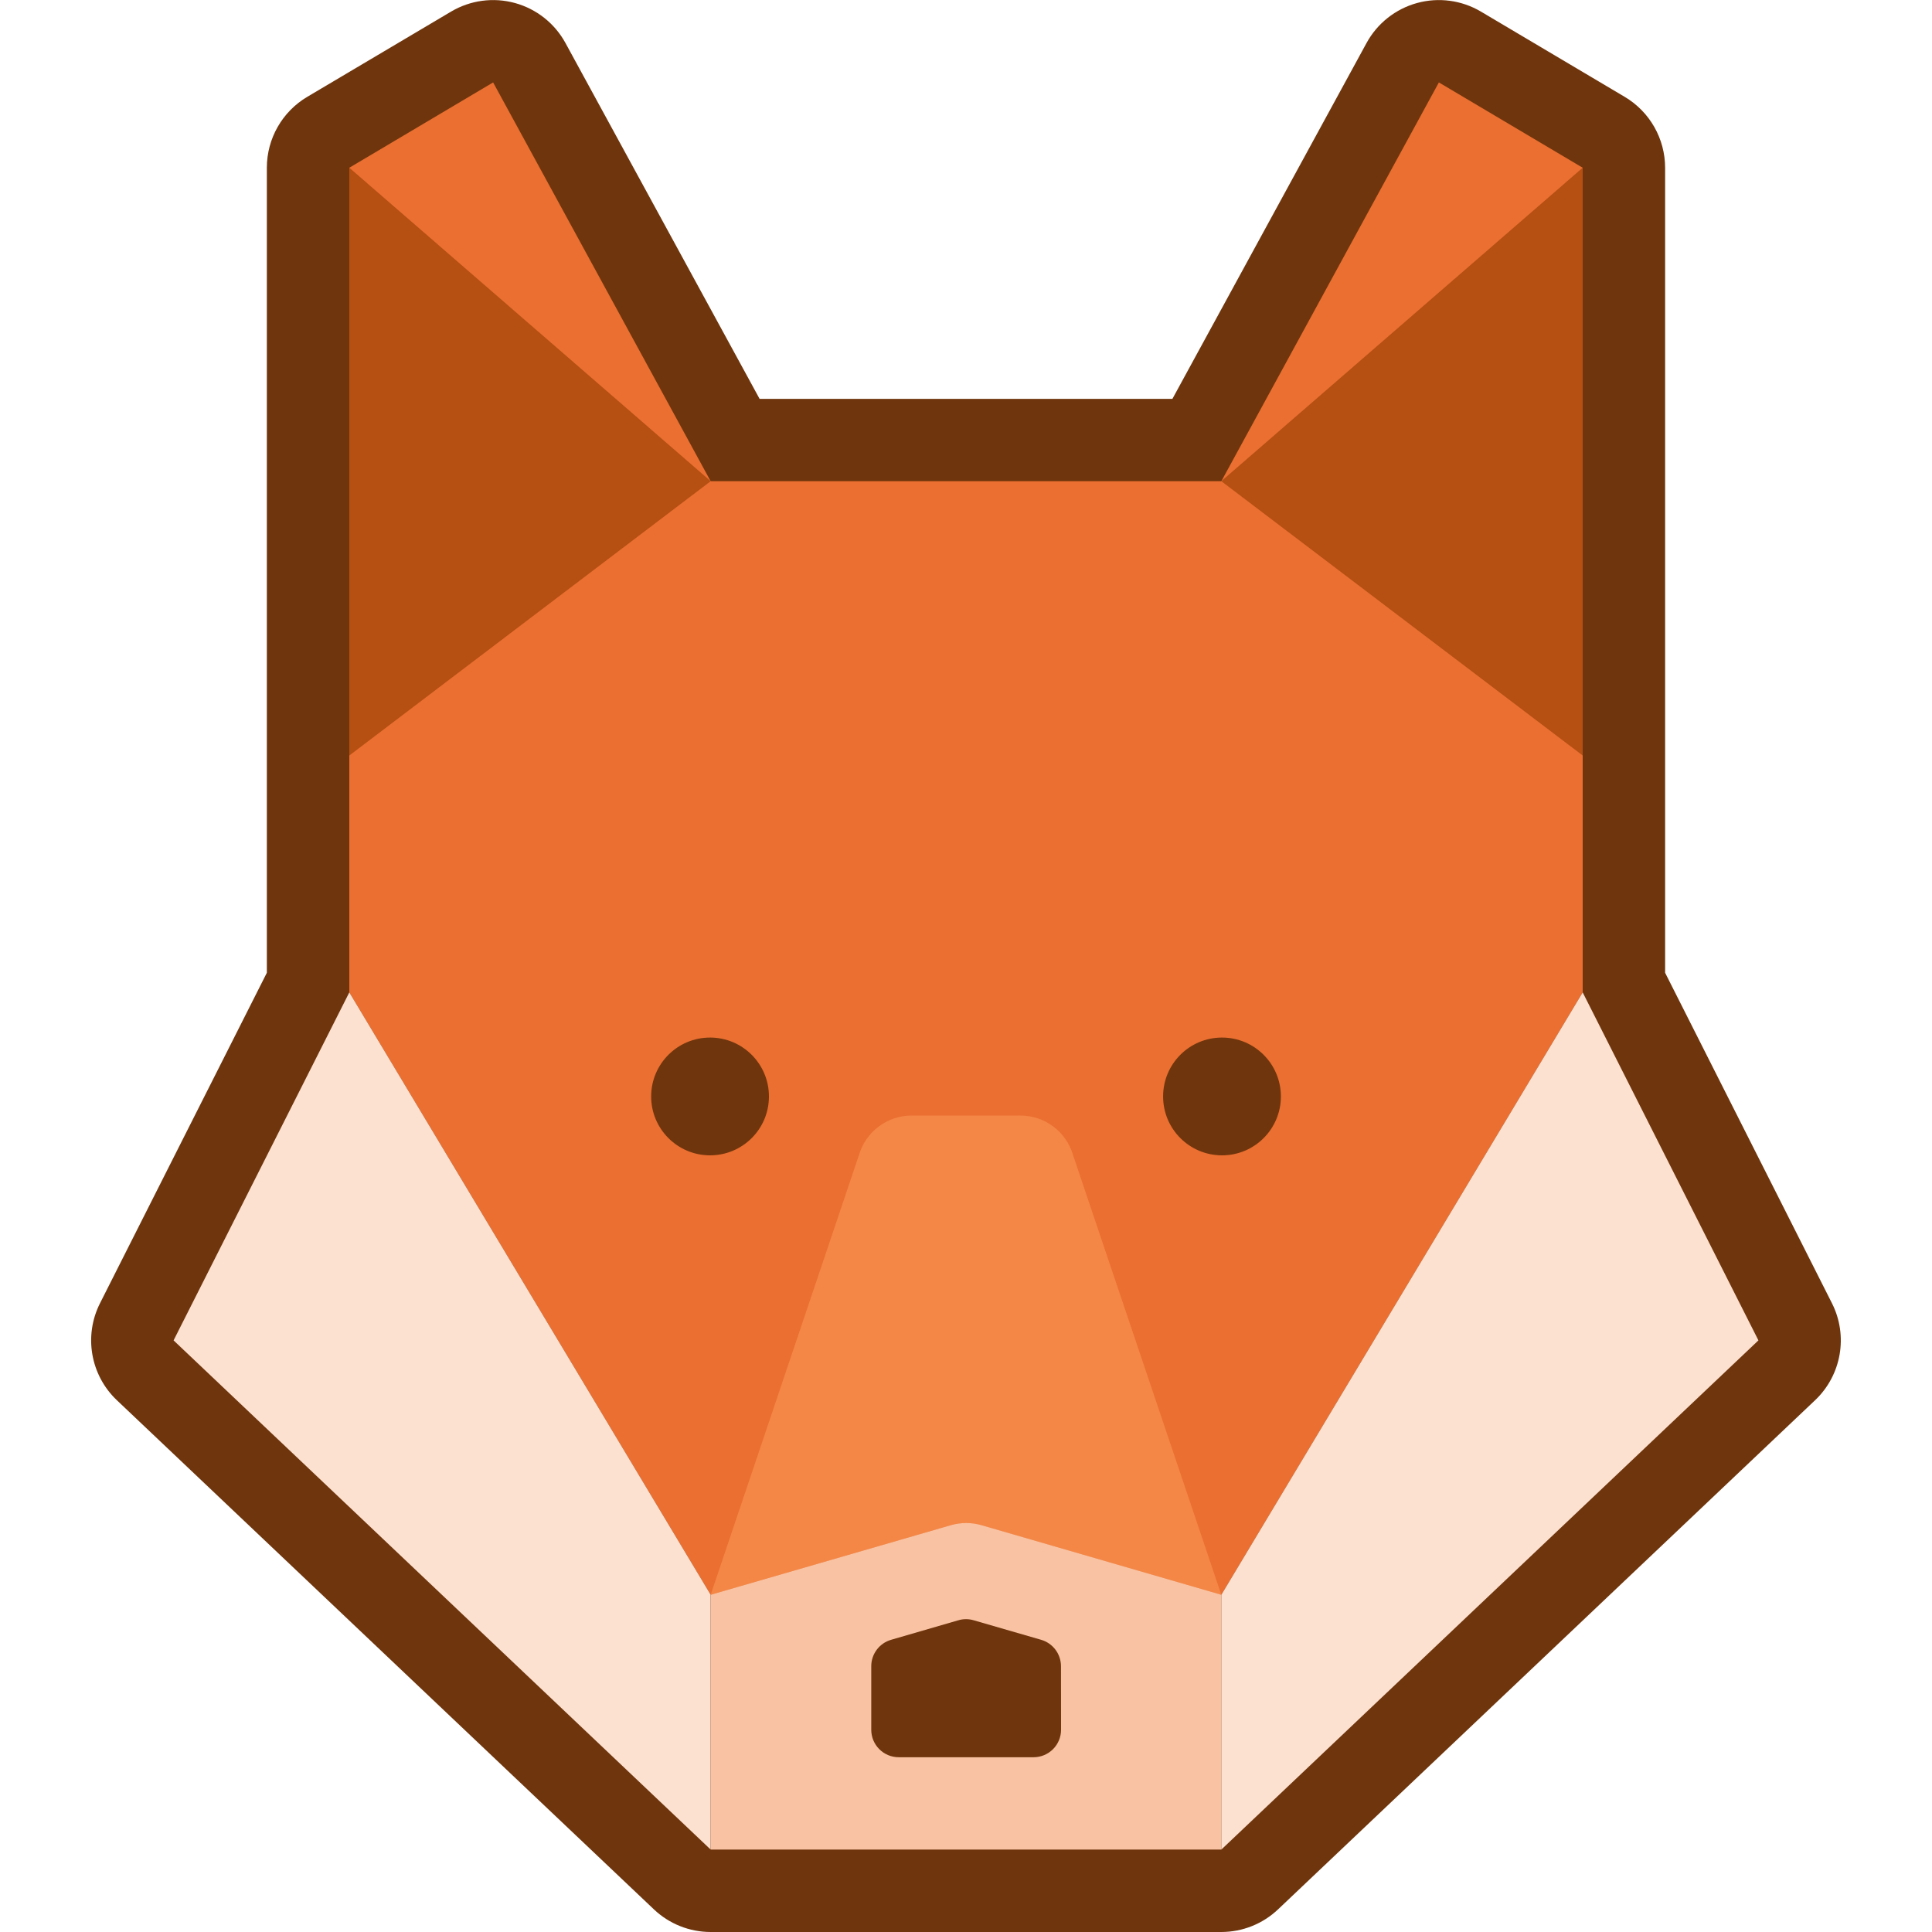
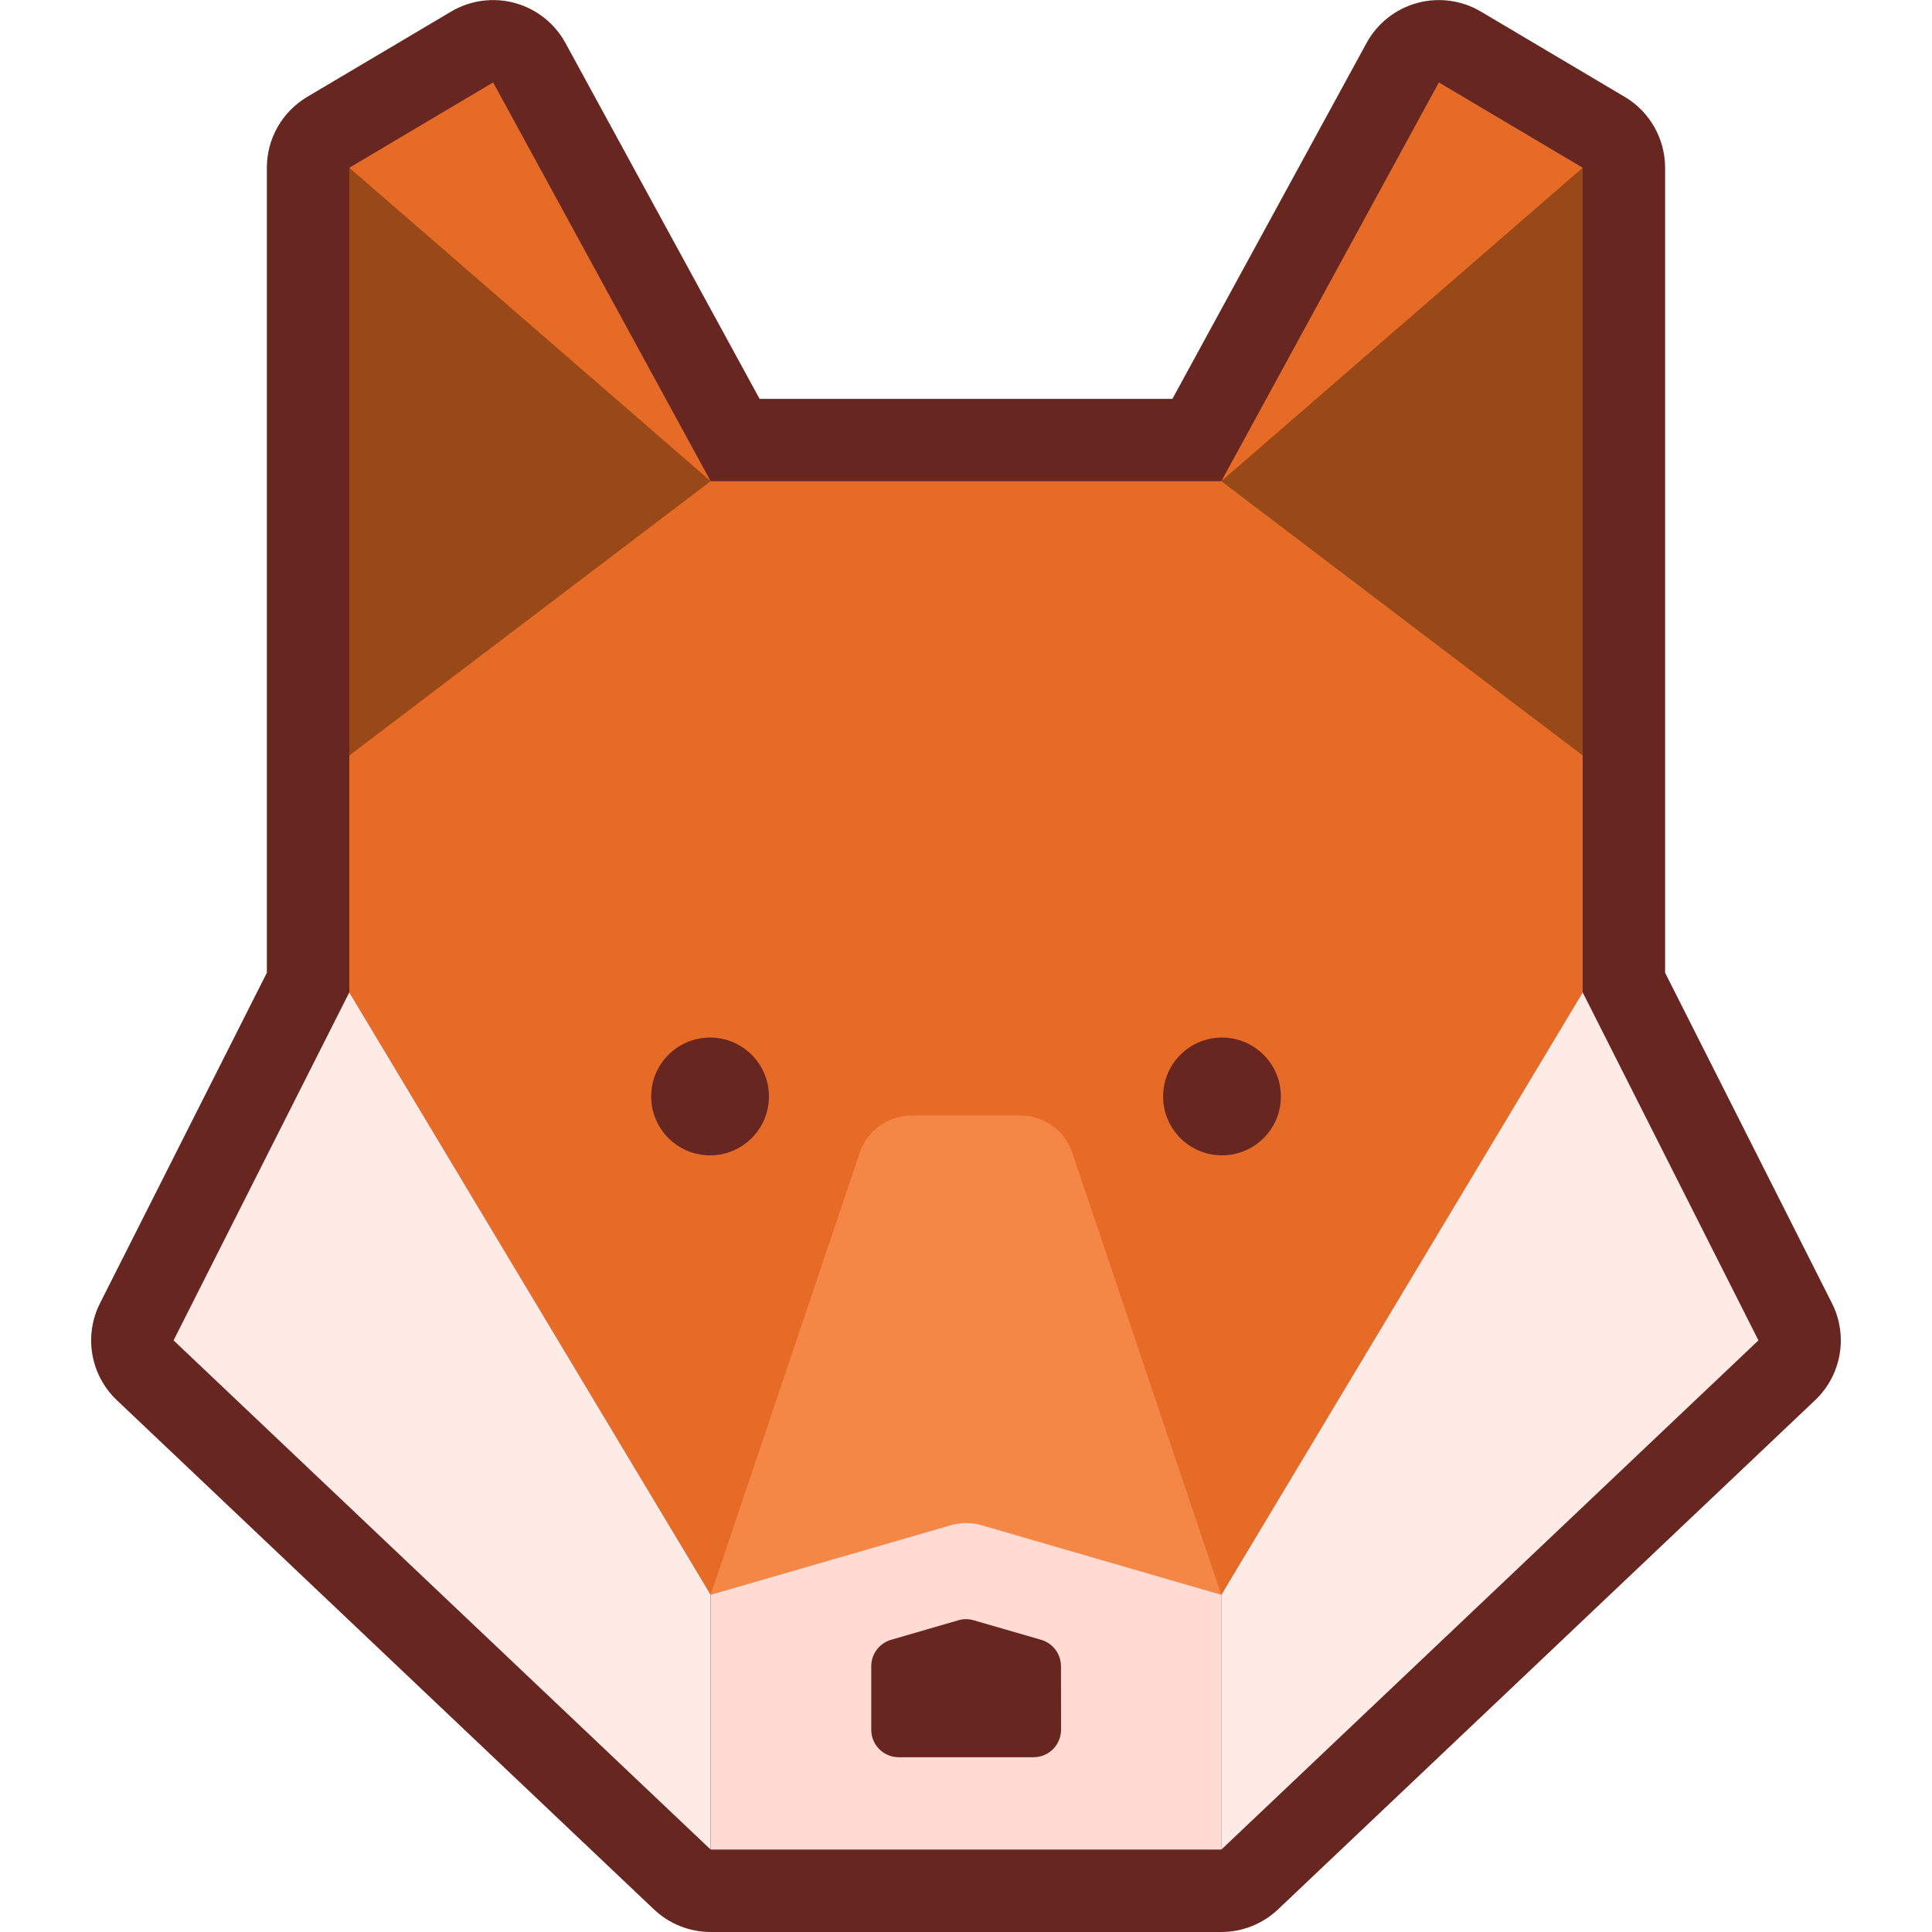
<svg xmlns="http://www.w3.org/2000/svg" id="Layer_1" data-name="Layer 1" viewBox="0 0 500 500">
  <defs>
-     <style>.cls-1{fill:#6F350c;}.cls-2{fill:#eA6f31;}.cls-3{fill:#b54f12;}.cls-4{fill:#f48746;}.cls-5{fill:#f9c3a3;}.cls-6{fill:#fce1d1;}</style>
+     <style>.cls-1{fill:#67261F;}.cls-2{fill:#e56b27;}.cls-3{fill:#994817;}.cls-4{fill:#f48746;}.cls-5{fill:#FFDBD4;}.cls-6{fill:#FFEBE6;}</style>
  </defs>
  <path class="cls-1" d="M316.08,500H183.92a21.34,21.34,0,0,1-14.68-5.85l-139-131.78a21.33,21.33,0,0,1-4.36-25.09l43.18-85.53V43.41A21.33,21.33,0,0,1,79.52,25.06L116.74,3a21.33,21.33,0,0,1,29.6,8.13l50.24,92.09H303.42l50.24-92.09A21.33,21.33,0,0,1,383.26,3l37.22,22.07a21.35,21.35,0,0,1,10.45,18.35V251.75l43.18,85.53a21.33,21.33,0,0,1-4.36,25.09l-139,131.78A21.34,21.34,0,0,1,316.08,500Z" />
  <path class="cls-2" d="M372.38,21.33l-56.3,103.21H183.92L127.62,21.33,90.4,43.41V256.83l93.52,155.9H316.08l93.52-155.9V43.41ZM183.74,299A15.24,15.24,0,1,1,199,283.8,15.23,15.23,0,0,1,183.74,299Zm132.52,0a15.24,15.24,0,1,1,15.23-15.23A15.23,15.23,0,0,1,316.26,299Z" />
  <polygon class="cls-3" points="316.08 124.53 409.6 43.41 409.6 195.52 316.08 124.53" />
  <polygon class="cls-3" points="183.92 124.53 90.4 43.41 90.4 195.52 183.92 124.53" />
  <path class="cls-4" d="M316.08,412.73,277.73,299a14.21,14.21,0,0,0-13.67-10.3H235.94A14.21,14.21,0,0,0,222.27,299L183.92,412.73v0l62.12-18a14.22,14.22,0,0,1,7.92,0l62.12,18v0Z" />
  <path class="cls-5" d="M254,394.72a14.22,14.22,0,0,0-7.92,0l-62.12,18v65.94H316.08V412.73Zm20.6,52.94a7.11,7.11,0,0,1-7.11,7.11h-34.9a7.11,7.11,0,0,1-7.11-7.11V431.21a7.12,7.12,0,0,1,5.13-6.83L248,419.33a7,7,0,0,1,4,0l17.45,5.05a7.12,7.12,0,0,1,5.13,6.83Z" />
  <polygon class="cls-6" points="183.92 412.73 183.92 478.67 44.92 346.89 90.4 256.83 183.92 412.73" />
  <polygon class="cls-6" points="316.08 412.73 316.08 478.67 455.08 346.89 409.6 256.83 316.08 412.73" />
</svg>
